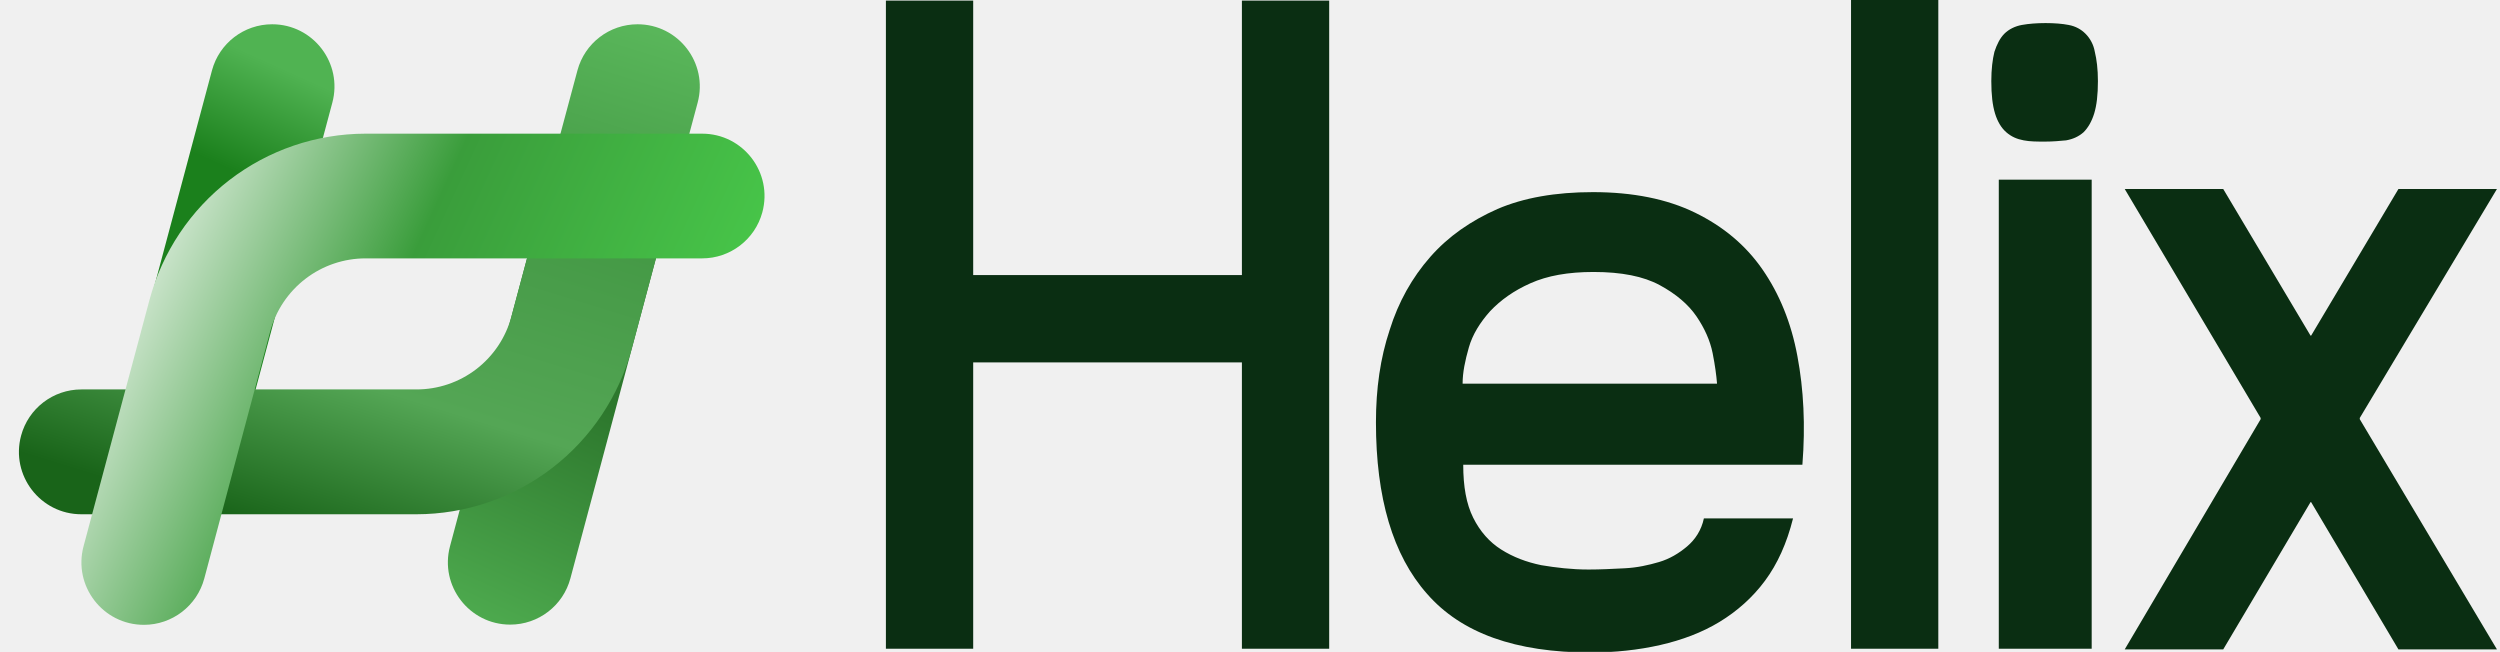
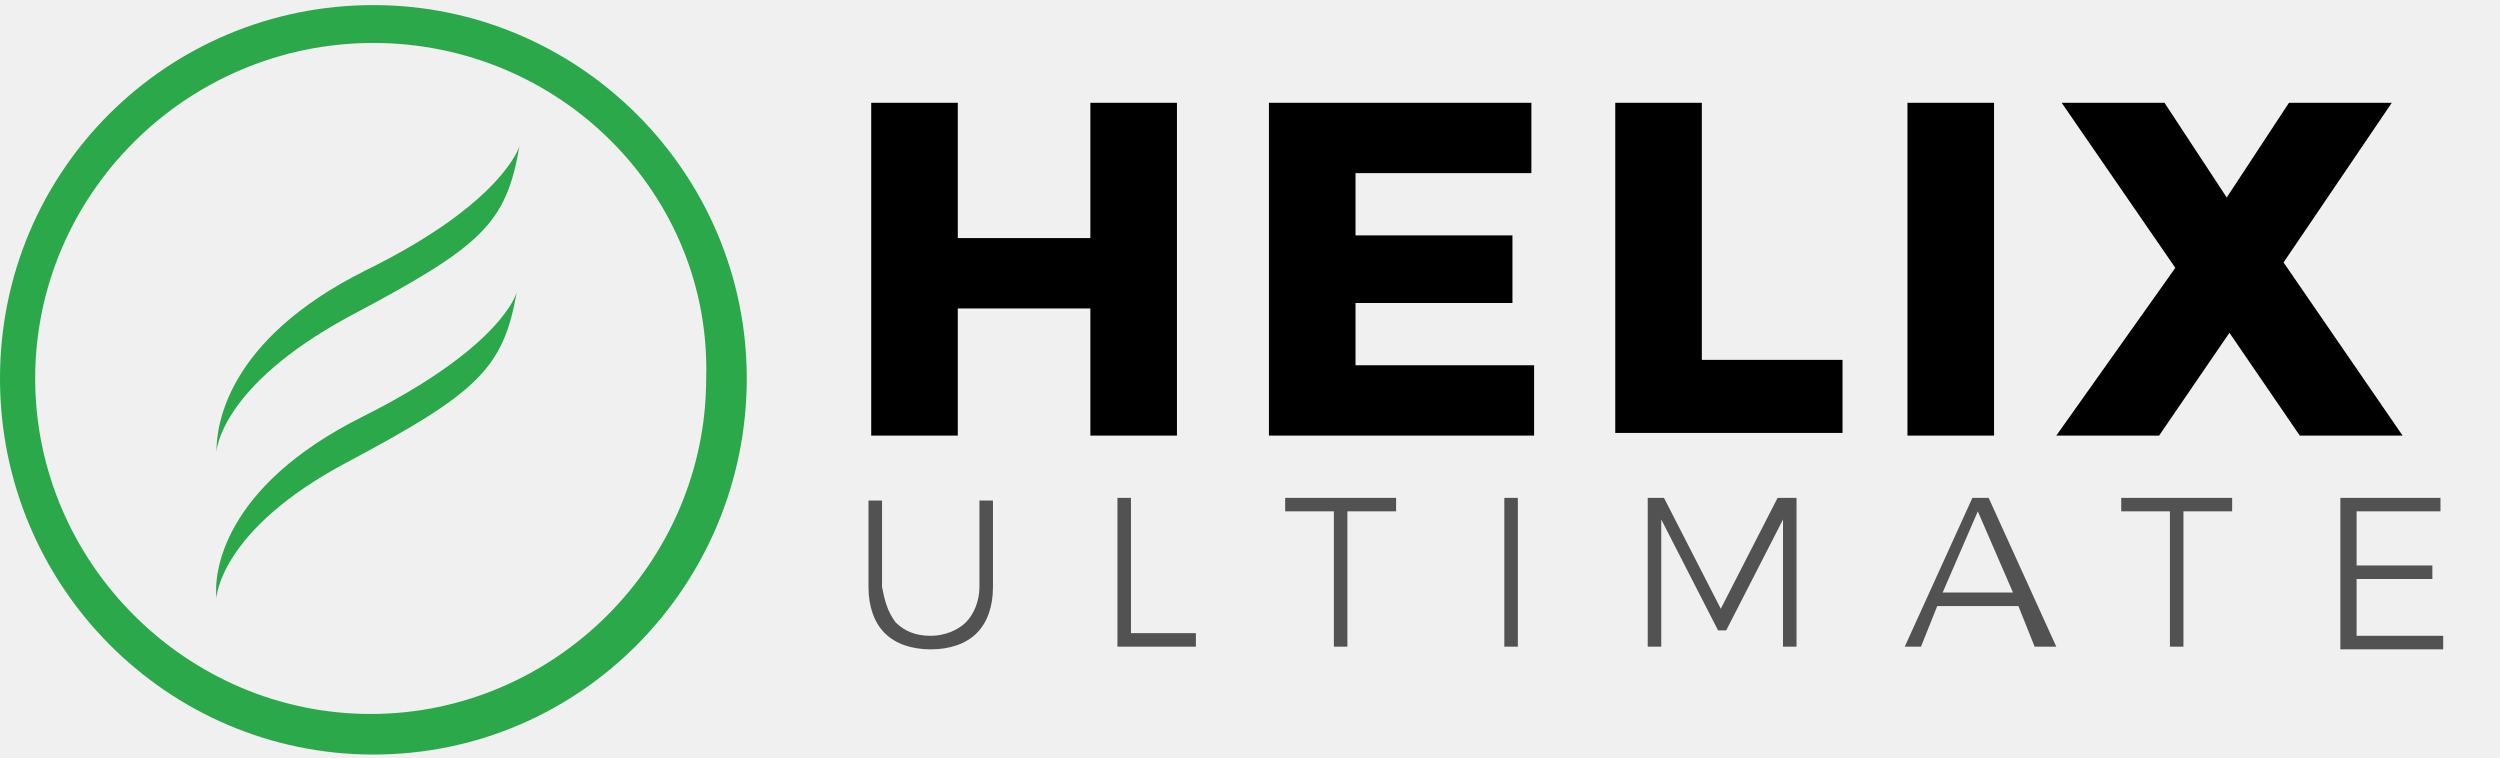
- <svg xmlns="http://www.w3.org/2000/svg" width="721" height="188" fill="none">
-   <path d="M78.49 7A17.968 17.968 0 0061.13 20.328l-28.154 105.34 34.68 9.289L95.845 29.612C98.899 18.202 90.301 7 78.489 7z" fill="url(#paint0_linear)" />
-   <path d="M147.143 180.138a17.968 17.968 0 0017.359-13.329l28.154-105.34-34.679-9.343-28.193 105.401c-3.052 11.41 5.547 22.611 17.359 22.611z" fill="url(#paint1_linear)" />
-   <path d="M183.87 7a17.945 17.945 0 00-17.332 13.295l-19.041 70.966a28.362 28.362 0 01-10.139 15.205 28.287 28.287 0 01-17.297 5.846H23.466A18.001 18.001 0 006.08 125.649c-3.067 11.434 5.548 22.665 17.386 22.665h96.65a64.298 64.298 0 0039.171-13.375 64.488 64.488 0 0022.945-34.499l18.973-70.852C204.257 18.19 195.669 7 183.87 7z" fill="url(#paint2_linear)" />
-   <path d="M219.854 61.234c3.098-11.432-5.512-22.684-17.356-22.684H105.39a64.487 64.487 0 00-39.222 13.374A64.71 64.71 0 0043.13 86.429L24.1 157.522c-3.064 11.444 5.56 22.68 17.407 22.68a18.02 18.02 0 0017.412-13.376l19.002-71.24a28.576 28.576 0 0110.203-15.203 28.477 28.477 0 0117.321-5.868h97.053c8.12 0 15.233-5.443 17.356-13.28z" fill="url(#paint3_linear)" />
-   <g clip-path="url(#clip0)" fill="#0A2E12">
-     <path d="M358.165.179h25.173v186.92h-25.173v-82.576h-77.497v82.576h-25.173V.179h25.173v79.158h77.497V.179zM459.396 55.41c11.508 0 21.397 1.98 29.489 5.937 8.091 3.958 14.564 9.355 19.419 16.371 4.854 7.017 8.271 15.292 10.069 25.007 1.798 9.535 2.337 19.969 1.438 31.303h-97.815c0 6.297.899 11.334 2.877 15.292 1.978 3.958 4.675 7.016 8.092 9.175 3.416 2.159 7.192 3.598 11.507 4.498 4.316.72 8.811 1.259 13.666 1.259 3.416 0 6.832-.18 10.428-.36 3.596-.179 6.833-.899 9.89-1.799 3.056-.899 5.754-2.518 8.091-4.497 2.338-1.979 4.136-4.678 4.855-8.096h25.712c-1.798 7.196-4.495 13.133-8.091 17.991-3.596 4.857-8.091 8.815-13.126 11.873-5.035 3.059-10.788 5.217-17.082 6.657-6.293 1.439-13.126 2.159-20.138 2.159-21.577 0-37.22-5.578-47.109-16.911-9.89-11.155-14.745-27.706-14.745-49.474 0-9.715 1.259-18.53 3.956-26.626 2.517-8.096 6.473-15.112 11.688-21.049 5.214-5.937 11.687-10.434 19.419-13.852 7.552-3.239 16.722-4.858 27.51-4.858zm35.782 55.051c-.18-2.159-.54-5.037-1.259-8.636-.719-3.598-2.337-7.196-4.675-10.614-2.337-3.418-5.934-6.476-10.608-8.995-4.675-2.519-10.969-3.778-19.06-3.778-7.372 0-13.306 1.08-18.161 3.238-4.854 2.159-8.63 4.858-11.687 8.096-2.877 3.238-5.035 6.656-6.113 10.434-1.079 3.778-1.798 7.196-1.798 10.435h73.361v-.18zM533.836 0h25.173v187.1h-25.173V0zM680.559 120.895l39.558 66.385h-28.41l-25.173-42.457h-.179l-25.173 42.457h-28.41l39.198-66.385v-.359l-39.198-66.025h28.41l25.173 42.277h.179l25.173-42.277h28.41l-39.558 66.025v.359zM603.242 51.813h-26.791V187.1h26.791V51.813zM601.444 9.715c-1.259-1.26-2.877-2.16-4.855-2.519-1.798-.36-4.136-.54-6.653-.54-2.517 0-4.855.18-6.833.54-1.978.36-3.776 1.26-5.034 2.519-1.259 1.259-2.158 3.058-2.877 5.217-.54 2.159-.899 5.037-.899 8.455 0 3.958.359 7.017 1.079 9.355.719 2.34 1.798 4.138 3.236 5.398 1.439 1.259 3.057 1.978 5.035 2.338 1.798.36 3.955.36 6.113.36 2.158 0 4.316-.18 6.114-.36 1.977-.36 3.596-1.08 5.034-2.339 1.259-1.259 2.338-3.058 3.057-5.397.719-2.338 1.079-5.397 1.079-9.355 0-3.418-.36-6.296-.899-8.455a9.701 9.701 0 00-2.697-5.217z" />
+ <svg xmlns="http://www.w3.org/2000/svg" viewBox="0 0 92.4 28" enable-background="new 0 0 92.4 28">
+   <style type="text/css">.st0{fill:#2BA84A;} .st1{enable-background:new ;} .st2{fill:#525252;}</style>
+   <path id="Fill-1_6_" class="st0" d="M8 16.7c0-.9.3-4.1 5.5-6.7 5.1-2.5 5.7-4.6 5.7-4.6-.5 2.9-1.4 3.7-6.3 6.3-4.8 2.6-4.9 5-4.9 5z" />
+   <path id="Fill-3_6_" class="st0" d="M8 22.1s.1-2.5 4.8-5c4.9-2.6 5.8-3.5 6.3-6.3 0 0-.5 2-5.7 4.6s-5.5 5.8-5.4 6.7" />
+   <g id="Group-7_6_">
+     <path id="Fill-5_6_" class="st0" d="M13.8 1.588c-6.9 0-12.5 5.6-12.5 12.4s5.6 12.4 12.4 12.4 12.4-5.6 12.4-12.4c.2-6.8-5.4-12.4-12.3-12.4m0 26.3c-7.6 0-13.8-6.2-13.8-13.9s6.2-13.8 13.8-13.8 13.8 6.2 13.8 13.8-6.1 13.9-13.8 13.9" />
  </g>
-   <defs>
-     <linearGradient id="paint0_linear" x1="56.366" y1="139.527" x2="107.119" y2="27.032" gradientUnits="userSpaceOnUse">
-       <stop offset=".703" stop-color="#1B801C" />
-       <stop offset=".969" stop-color="#50B352" />
-     </linearGradient>
-     <linearGradient id="paint1_linear" x1="147.125" y1="184.71" x2="197.915" y2="72.183" gradientUnits="userSpaceOnUse">
-       <stop stop-color="#4EAB4F" />
-       <stop offset=".583" stop-color="#2D782D" />
-     </linearGradient>
-     <linearGradient id="paint2_linear" x1="0" y1="128.692" x2="50.261" y2="-34.088" gradientUnits="userSpaceOnUse">
-       <stop stop-color="#196419" />
-       <stop offset=".281" stop-color="#54A655" />
-       <stop offset=".651" stop-color="#449945" />
-       <stop offset="1" stop-color="#59B65A" />
-     </linearGradient>
-     <linearGradient id="paint3_linear" x1="29.308" y1="56.76" x2="244.556" y2="155.484" gradientUnits="userSpaceOnUse">
-       <stop stop-color="#FCFCFC" />
-       <stop offset=".375" stop-color="#3A9D3B" />
-       <stop offset=".974" stop-color="#4FDD51" />
-     </linearGradient>
-     <clipPath id="clip0">
-       <path fill="#fff" transform="translate(255.495)" d="M0 0h464.621v188H0z" />
-     </clipPath>
-   </defs>
+   <g class="st1">
+     <path d="M32.2 3.8h3.2v5h4.9v-5h3.2v12.3h-3.2v-4.7h-4.9v4.7h-3.2v-12.3zM46.9 3.8h9.7v2.6h-6.5v2.3h5.8v2.5h-5.8v2.3h6.6v2.6h-9.8v-12.3zM59.7 3.8h3.2v9.5h5.2v2.7h-8.4v-12.2zM70.5 3.8h3.2v12.3h-3.2v-12.3zM76.2 3.8h3.8l2.3 3.5 2.3-3.5h3.8l-4 5.9 4.4 6.4h-3.8l-2.6-3.8-2.6 3.8h-3.8l4.4-6.2-4.2-6.1z" />
+   </g>
+   <g class="st1">
+     <path class="st2" d="M33.1 23c.3.3.7.5 1.3.5.5 0 1-.2 1.3-.5.3-.3.5-.8.5-1.3v-3.2h.5v3.2c0 .7-.2 1.3-.6 1.7-.4.4-1 .6-1.7.6s-1.3-.2-1.7-.6c-.4-.4-.6-1-.6-1.7v-3.2h.5v3.2c.1.5.2.9.5 1.3zM41.3 18.4h.5v5h2.4v.5h-2.9v-5.5zM47.5 18.4h4.1v.5h-1.8v5h-.5v-5h-1.8v-.5zM55.6 18.4h.5v5.5h-.5v-5.5zM60.8 18.4h.7l2.1 4.1 2.1-4.1h.7v5.5h-.5v-4.7l-2.1 4.1h-.3l-2.1-4.1v4.7h-.5v-5.5zM75.2 23.9l-.6-1.5h-3l-.6 1.5h-.6l2.5-5.5h.6l2.5 5.5h-.8zm-3.4-2h2.6l-1.3-3-1.3 3zM78.4 18.4h4.1v.5h-1.8v5h-.5v-5h-1.8v-.5zM86.5 18.4h3.7v.5h-3.1v2h2.8v.5h-2.8v2.1h3.2v.5h-3.8v-5.6z" />
+   </g>
</svg>
